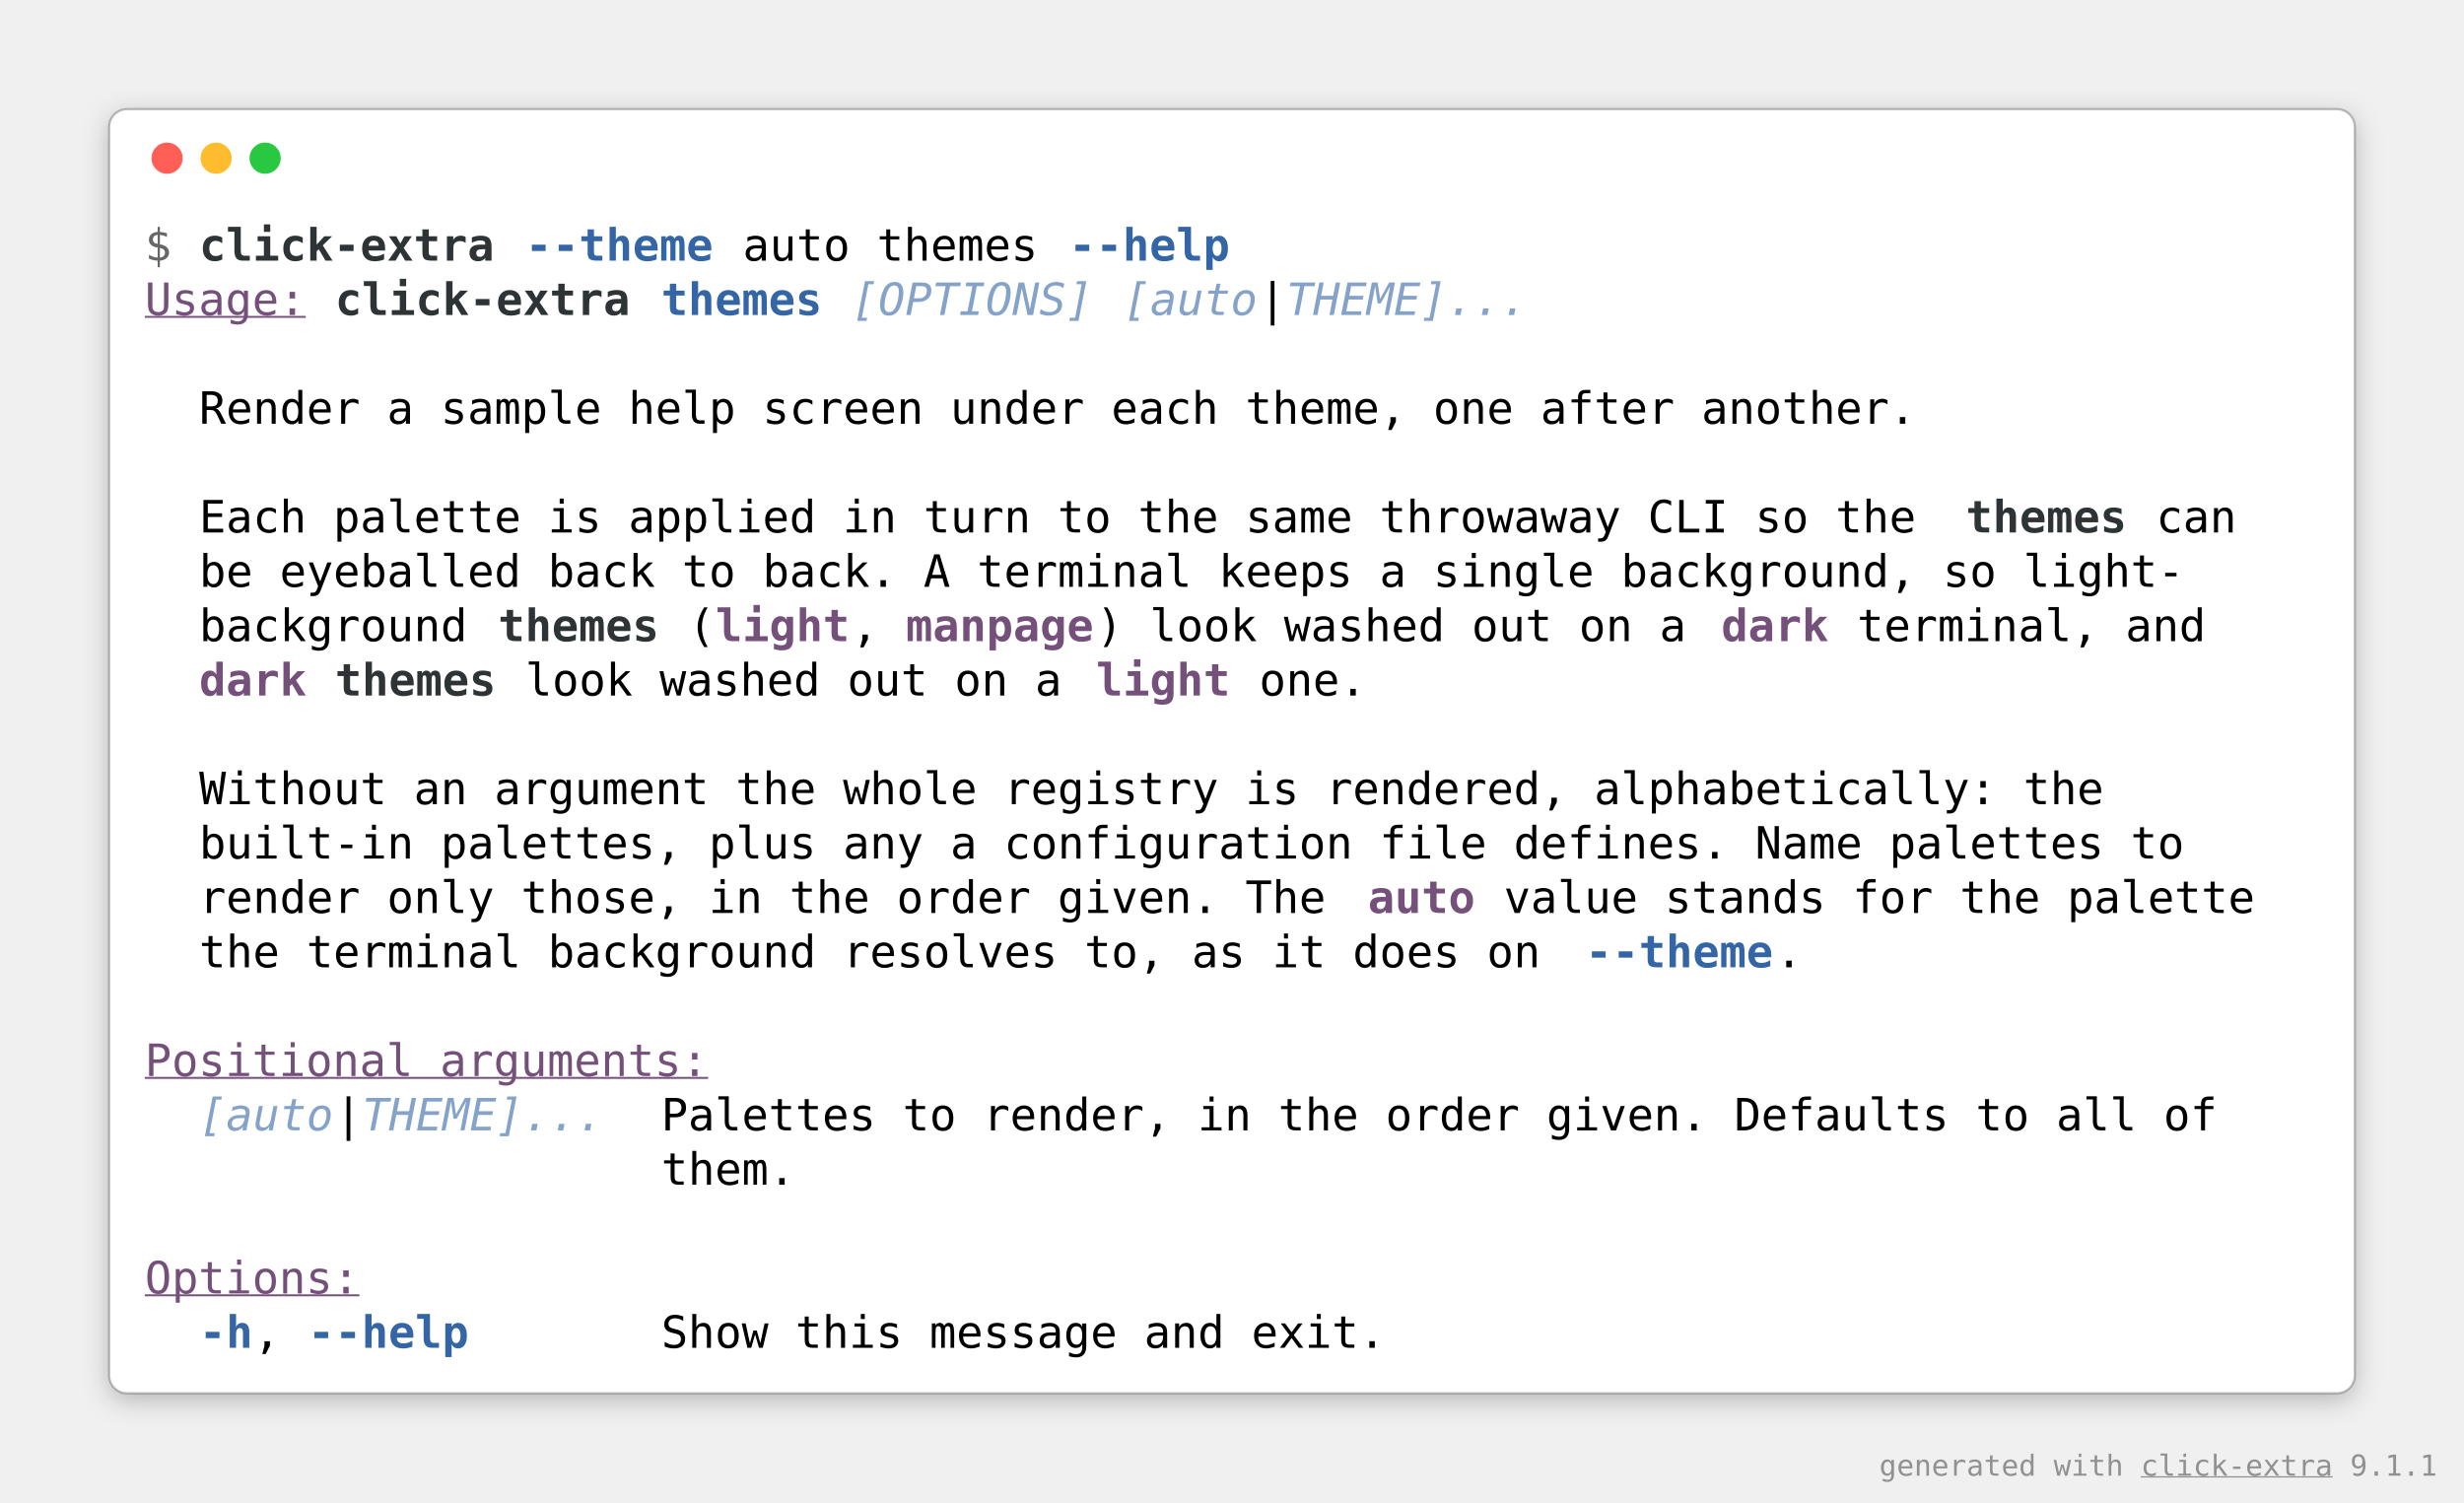
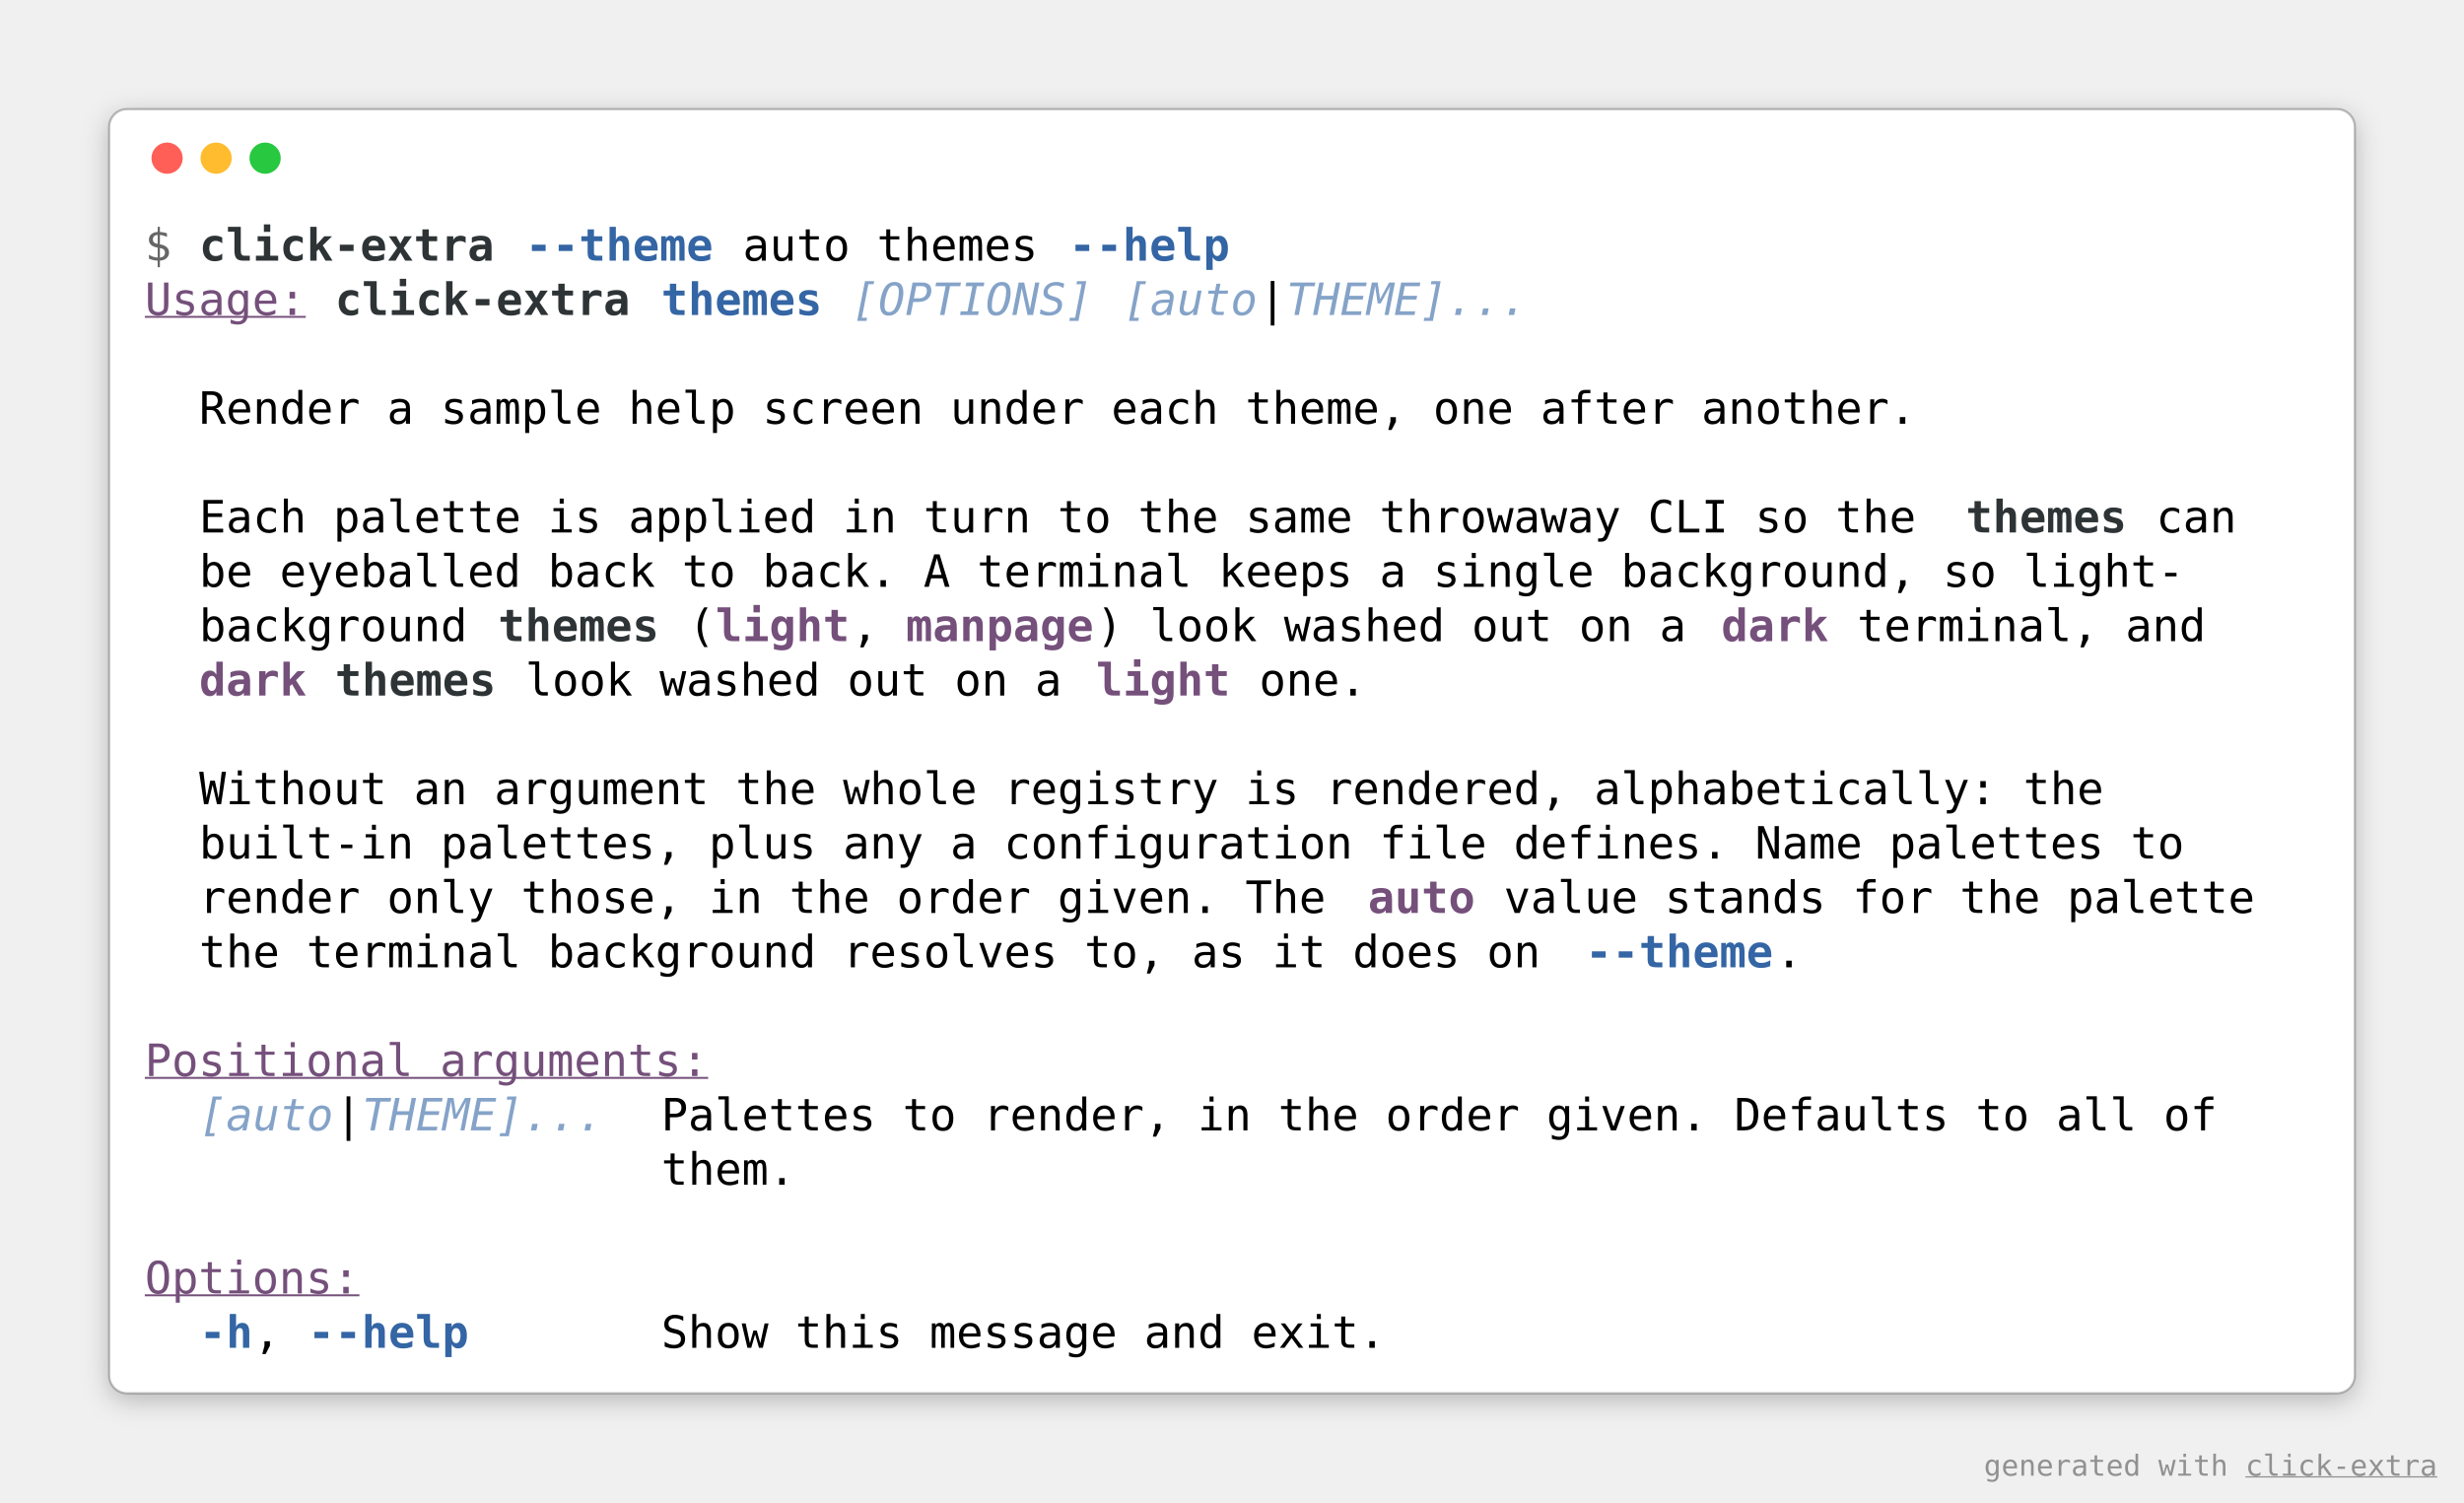
<svg xmlns="http://www.w3.org/2000/svg" viewBox="0 0 1106 674.4" width="1106" height="674.4">
  <style>
    .auto-theme-light-screen-matrix {
        font-family: 'Fira Code', 'Cascadia Code', Menlo, Consolas, monospace;
        font-size: 20px;
        line-height: 24.4px;
        font-variant-east-asian: full-width;
    }
    .auto-theme-light-screen-title {
        font-size: 18px;
        font-weight: bold;
        font-family: 'Fira Code', 'Cascadia Code', Menlo, Consolas, monospace;
    }
    .auto-theme-light-screen-r1 { fill: #666666 }
    .auto-theme-light-screen-r2 { fill: #2e3436;font-weight: bold }
    .auto-theme-light-screen-r3 { fill: #3465a4;font-weight: bold }
    .auto-theme-light-screen-r4 { fill: #000000 }
    .auto-theme-light-screen-r5 { fill: #75507b;text-decoration: underline }
    .auto-theme-light-screen-r6 { fill: #85a3c8;font-style: italic }
    .auto-theme-light-screen-r7 { fill: #75507b;font-weight: bold }
</style>
  <defs>
    <clipPath id="auto-theme-light-screen-clip">
      <rect x="65" y="97" width="976" height="512.4" />
    </clipPath>
    <filter id="auto-theme-light-screen-shadow" x="-50%" y="-50%" width="200%" height="200%">
      <feGaussianBlur in="SourceAlpha" stdDeviation="6" />
      <feOffset dx="0" dy="3" result="cast" />
      <feFlood flood-color="rgba(0,0,0,0.25)" />
      <feComposite in2="cast" operator="in" result="shadow" />
      <feComposite in="shadow" in2="SourceAlpha" operator="out" />
    </filter>
  </defs>
  <rect filter="url(#auto-theme-light-screen-shadow)" x="49" y="49" width="1008" height="576.4" rx="8" />
  <rect fill="#ffffff" stroke="rgba(0,0,0,0.25)" stroke-width="1" x="49" y="49" width="1008" height="576.4" rx="8" />
  <g transform="translate(49, 49)">
    <g transform="translate(26,22)">
      <circle cx="0" cy="0" r="7" fill="#ff5f57" />
      <circle cx="22" cy="0" r="7" fill="#febc2e" />
      <circle cx="44" cy="0" r="7" fill="#28c840" />
    </g>
  </g>
  <g clip-path="url(#auto-theme-light-screen-clip)">
    <g transform="translate(65, 97)">
      <g class="auto-theme-light-screen-matrix" font-family="monospace" font-size="20" fill="#000000">
        <text class="auto-theme-light-screen-r1" x="0" textLength="12.2" y="20">$</text>
        <text class="auto-theme-light-screen-r2" x="24.4" textLength="134.2" y="20">click-extra</text>
        <text class="auto-theme-light-screen-r3" x="170.8" textLength="85.4" y="20">--theme</text>
        <text class="auto-theme-light-screen-r4" x="268.4" textLength="134.2" y="20">auto themes</text>
        <text class="auto-theme-light-screen-r3" x="414.8" textLength="73.2" y="20">--help</text>
        <text class="auto-theme-light-screen-r5" x="0" textLength="73.2" y="44.4">Usage:</text>
        <text class="auto-theme-light-screen-r2" x="85.4" textLength="134.2" y="44.4">click-extra</text>
        <text class="auto-theme-light-screen-r3" x="231.8" textLength="73.2" y="44.4">themes</text>
        <text class="auto-theme-light-screen-r6" x="317.2" textLength="109.8" y="44.4">[OPTIONS]</text>
        <text class="auto-theme-light-screen-r6" x="439.2" textLength="61" y="44.4">[auto</text>
        <text class="auto-theme-light-screen-r4" x="500.2" textLength="12.2" y="44.4">|</text>
        <text class="auto-theme-light-screen-r6" x="512.4" textLength="109.8" y="44.4">THEME]...</text>
        <text class="auto-theme-light-screen-r4" x="24.4" textLength="780.8" y="93.2">Render a sample help screen under each theme, one after another.</text>
        <text class="auto-theme-light-screen-r4" x="24.4" textLength="780.8" y="142">Each palette is applied in turn to the same throwaway CLI so the</text>
        <text class="auto-theme-light-screen-r2" x="817.4" textLength="73.2" y="142">themes</text>
        <text class="auto-theme-light-screen-r4" x="902.8" textLength="36.6" y="142">can</text>
        <text class="auto-theme-light-screen-r4" x="24.4" textLength="902.8" y="166.4">be eyeballed back to back. A terminal keeps a single background, so light-</text>
        <text class="auto-theme-light-screen-r4" x="24.4" textLength="122" y="190.8">background</text>
        <text class="auto-theme-light-screen-r2" x="158.6" textLength="73.2" y="190.8">themes</text>
        <text class="auto-theme-light-screen-r4" x="244" textLength="12.2" y="190.8">(</text>
        <text class="auto-theme-light-screen-r7" x="256.2" textLength="61" y="190.8">light</text>
        <text class="auto-theme-light-screen-r4" x="317.2" textLength="12.2" y="190.8">,</text>
        <text class="auto-theme-light-screen-r7" x="341.6" textLength="85.4" y="190.8">manpage</text>
        <text class="auto-theme-light-screen-r4" x="427" textLength="268.4" y="190.8">) look washed out on a</text>
        <text class="auto-theme-light-screen-r7" x="707.6" textLength="48.8" y="190.8">dark</text>
        <text class="auto-theme-light-screen-r4" x="768.6" textLength="158.6" y="190.8">terminal, and</text>
        <text class="auto-theme-light-screen-r7" x="24.4" textLength="48.8" y="215.2">dark</text>
        <text class="auto-theme-light-screen-r2" x="85.4" textLength="73.2" y="215.2">themes</text>
        <text class="auto-theme-light-screen-r4" x="170.8" textLength="244" y="215.2">look washed out on a</text>
        <text class="auto-theme-light-screen-r7" x="427" textLength="61" y="215.2">light</text>
        <text class="auto-theme-light-screen-r4" x="500.2" textLength="48.8" y="215.2">one.</text>
        <text class="auto-theme-light-screen-r4" x="24.4" textLength="866.2" y="264">Without an argument the whole registry is rendered, alphabetically: the</text>
        <text class="auto-theme-light-screen-r4" x="24.4" textLength="902.8" y="288.4">built-in palettes, plus any a configuration file defines. Name palettes to</text>
        <text class="auto-theme-light-screen-r4" x="24.4" textLength="512.4" y="312.8">render only those, in the order given. The</text>
        <text class="auto-theme-light-screen-r7" x="549" textLength="48.8" y="312.8">auto</text>
        <text class="auto-theme-light-screen-r4" x="610" textLength="341.6" y="312.8">value stands for the palette</text>
        <text class="auto-theme-light-screen-r4" x="24.4" textLength="610" y="337.2">the terminal background resolves to, as it does on</text>
        <text class="auto-theme-light-screen-r3" x="646.6" textLength="85.4" y="337.2">--theme</text>
        <text class="auto-theme-light-screen-r4" x="732" textLength="12.2" y="337.2">.</text>
        <text class="auto-theme-light-screen-r5" x="0" textLength="256.2" y="386">Positional arguments:</text>
        <text class="auto-theme-light-screen-r6" x="24.4" textLength="61" y="410.4">[auto</text>
        <text class="auto-theme-light-screen-r4" x="85.4" textLength="12.2" y="410.4">|</text>
        <text class="auto-theme-light-screen-r6" x="97.6" textLength="109.8" y="410.4">THEME]...</text>
        <text class="auto-theme-light-screen-r4" x="231.8" textLength="707.6" y="410.4">Palettes to render, in the order given. Defaults to all of</text>
        <text class="auto-theme-light-screen-r4" x="231.8" textLength="61" y="434.8">them.</text>
        <text class="auto-theme-light-screen-r5" x="0" textLength="97.6" y="483.6">Options:</text>
        <text class="auto-theme-light-screen-r3" x="24.4" textLength="24.4" y="508">-h</text>
        <text class="auto-theme-light-screen-r4" x="48.8" textLength="12.2" y="508">,</text>
        <text class="auto-theme-light-screen-r3" x="73.2" textLength="73.2" y="508">--help</text>
        <text class="auto-theme-light-screen-r4" x="231.8" textLength="329.4" y="508">Show this message and exit.</text>
      </g>
    </g>
  </g>
  <text class="watermark" x="1094" y="662.4" text-anchor="end" fill="rgba(128,128,128,0.85)" font-family="'Fira Code', 'Cascadia Code', Menlo, Consolas, monospace" font-size="13">generated with <a href="https://kdeldycke.github.io/click-extra/screenshots.html" class="watermark-link">
      <tspan text-decoration="underline">click-extra</tspan>
-     </a> 9.1.1</text>
+     </a>
+   </text>
</svg>
